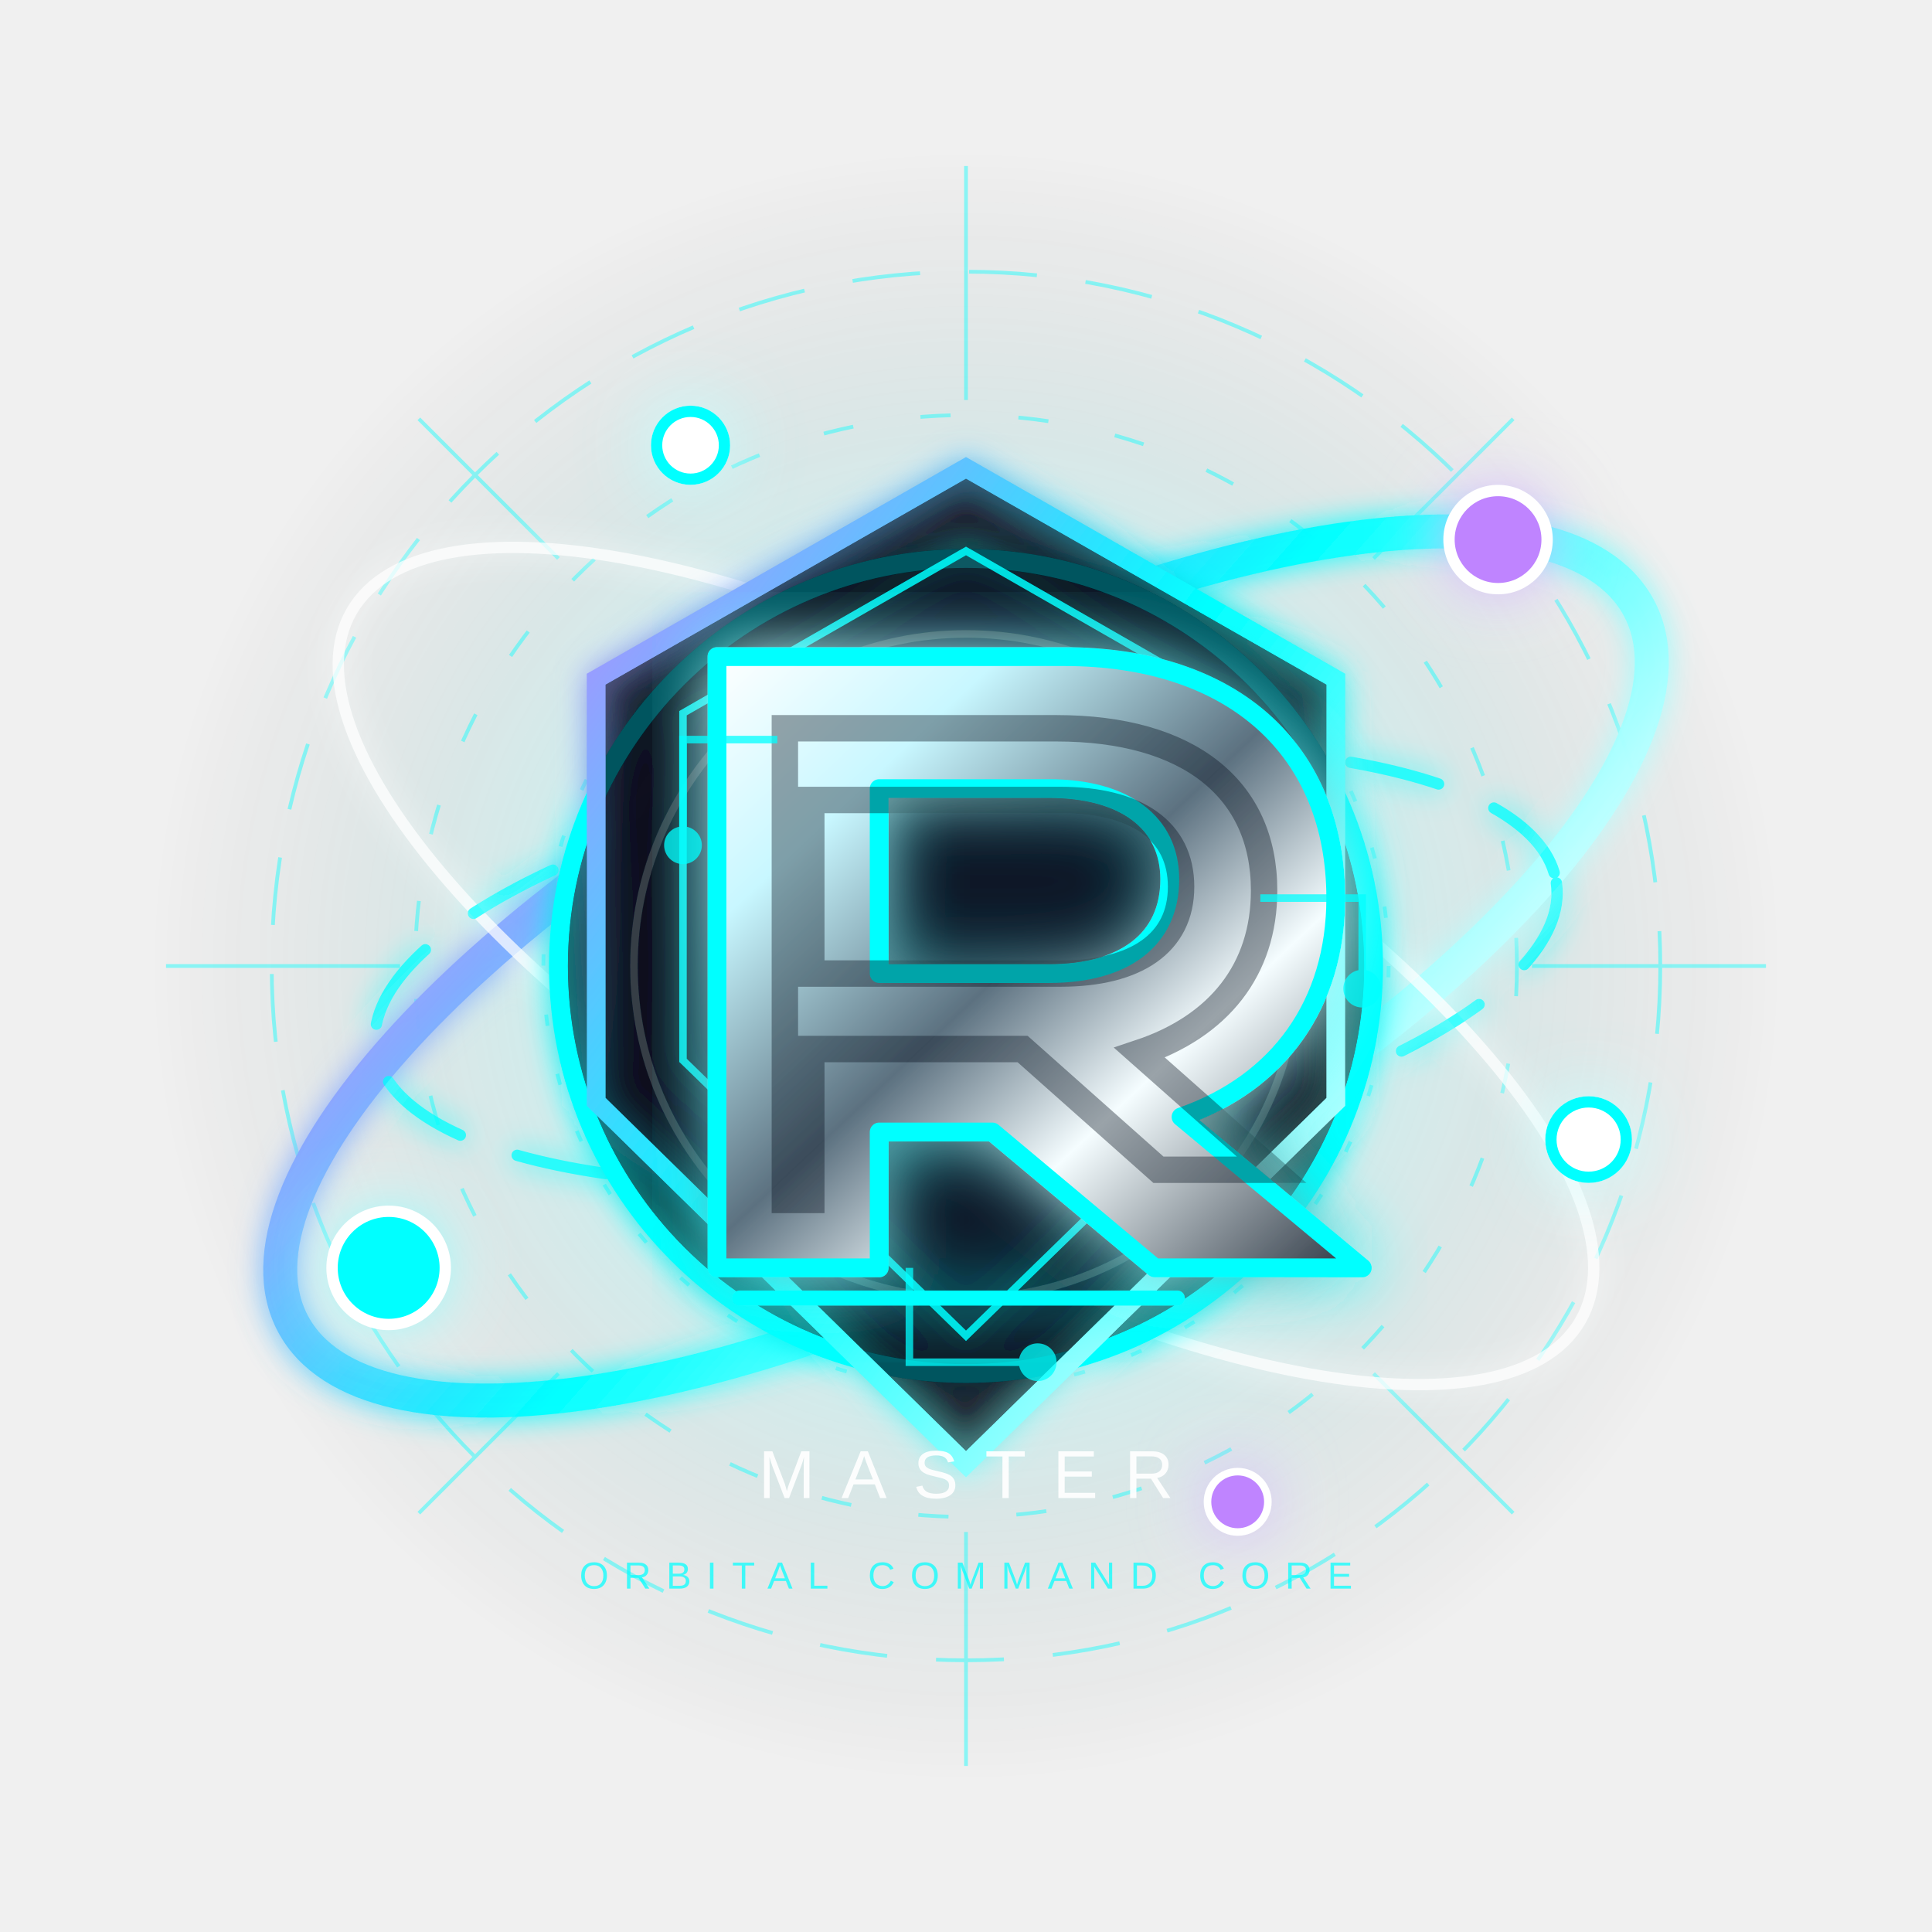
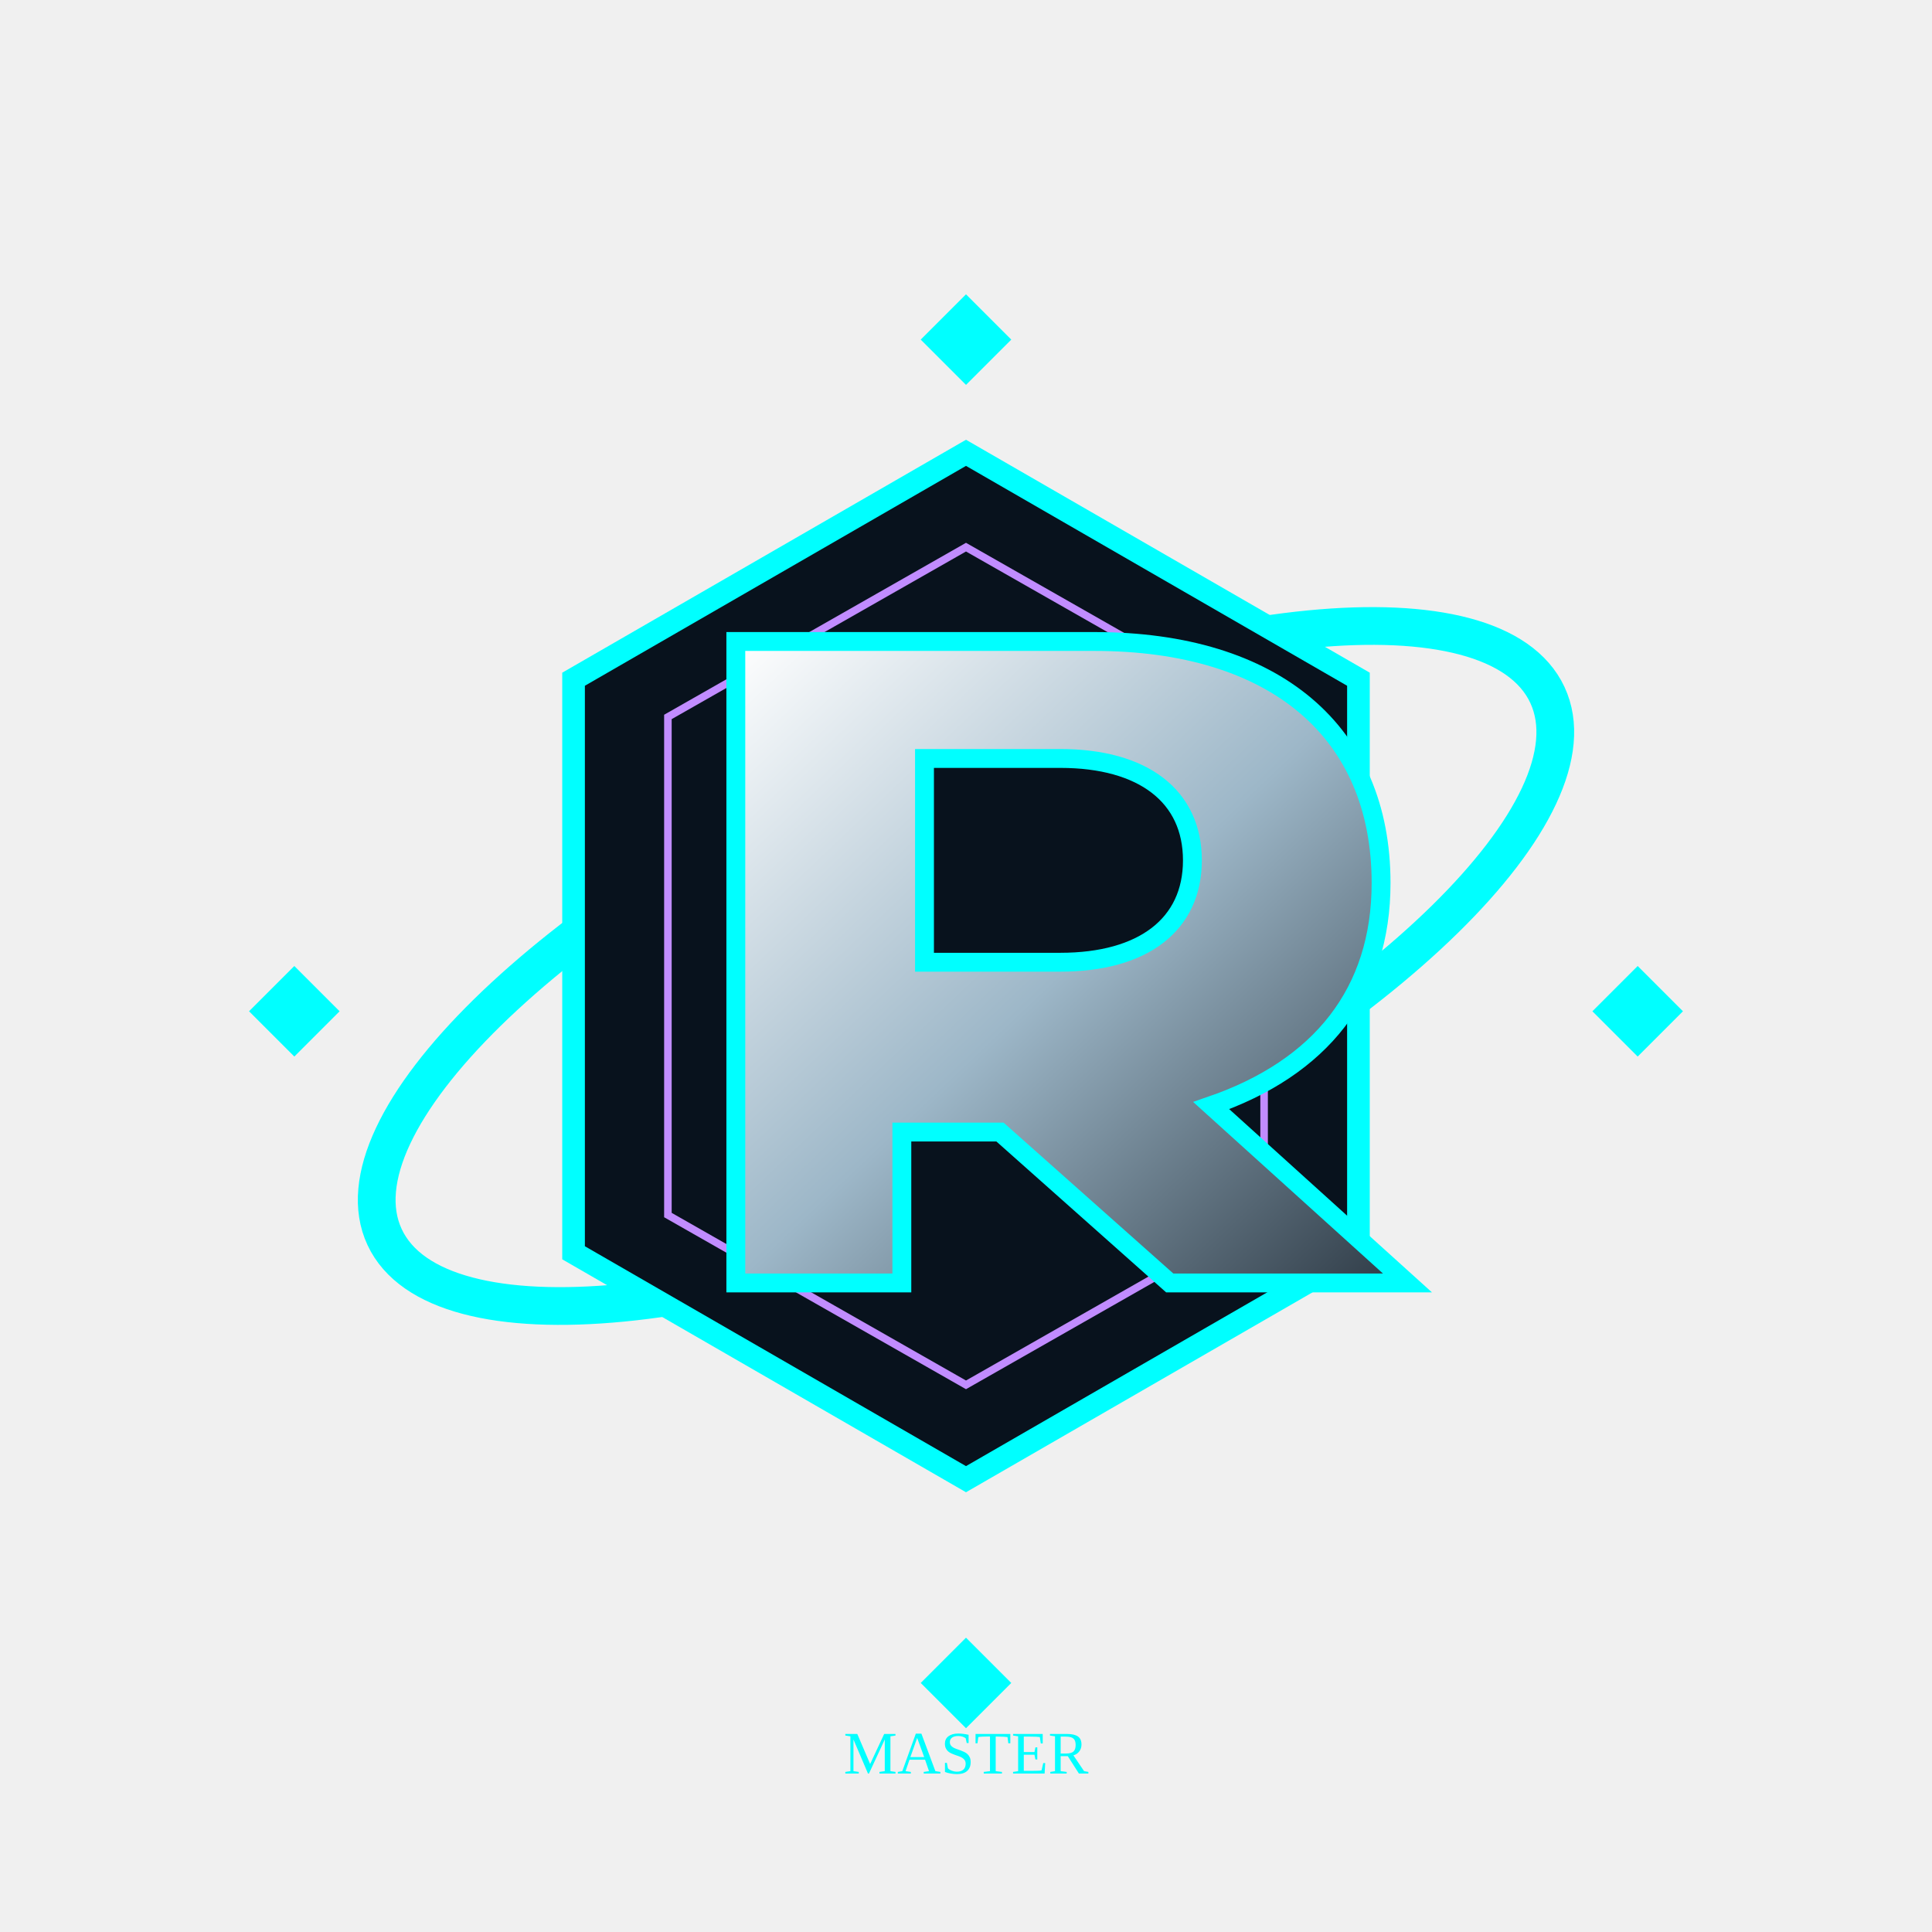
- <svg xmlns="http://www.w3.org/2000/svg" viewBox="0 0 512 512" role="img" aria-label="MASTER Orbital Command Core">
+ <svg xmlns="http://www.w3.org/2000/svg" viewBox="0 0 512 512">
  <defs>
-     <radialGradient id="coreGlow" cx="50%" cy="50%" r="50%">
-       <stop offset="0%" stop-color="#00ffff" stop-opacity=".45" />
-       <stop offset="42%" stop-color="#00ffff" stop-opacity=".16" />
-       <stop offset="100%" stop-color="#000000" stop-opacity="0" />
-     </radialGradient>
-     <linearGradient id="metal" x1="0%" y1="0%" x2="100%" y2="100%">
-       <stop offset="0%" stop-color="#ffffff" />
-       <stop offset="22%" stop-color="#c8f7ff" />
-       <stop offset="48%" stop-color="#5c7180" />
-       <stop offset="68%" stop-color="#f5fdff" />
-       <stop offset="100%" stop-color="#2a3440" />
-     </linearGradient>
-     <linearGradient id="cyanStroke" x1="0%" y1="0%" x2="100%" y2="100%">
-       <stop offset="0%" stop-color="#bf84ff" />
-       <stop offset="48%" stop-color="#00ffff" />
-       <stop offset="100%" stop-color="#ffffff" />
-     </linearGradient>
-     <filter id="glow">
-       <feGaussianBlur stdDeviation="4" result="coloredBlur" />
+     <filter id="g">
+       <feGaussianBlur stdDeviation="4" />
      <feMerge>
-         <feMergeNode in="coloredBlur" />
+         <feMergeNode />
        <feMergeNode in="SourceGraphic" />
      </feMerge>
    </filter>
-     <filter id="hardGlow">
-       <feGaussianBlur stdDeviation="9" result="blur" />
-       <feMerge>
-         <feMergeNode in="blur" />
-         <feMergeNode in="SourceGraphic" />
-       </feMerge>
-     </filter>
+     <linearGradient id="metal" x1="0" y1="0" x2="1" y2="1">
+       <stop offset="0%" stop-color="#fff" />
+       <stop offset="50%" stop-color="#9db7c8" />
+       <stop offset="100%" stop-color="#2d3944" />
+     </linearGradient>
  </defs>
-   <rect width="512" height="512" fill="none" />
-   <circle cx="256" cy="256" r="220" fill="url(#coreGlow)" />
-   <g opacity=".42" stroke="#00ffff" stroke-width="1" fill="none">
-     <circle cx="256" cy="256" r="184" stroke-dasharray="18 13" />
-     <circle cx="256" cy="256" r="146" stroke-dasharray="8 18" />
-     <circle cx="256" cy="256" r="112" stroke-dasharray="3 13" />
-     <path d="M256 44v62M256 406v62M44 256h62M406 256h62" />
-     <path d="M111 111l37 37M364 364l37 37M401 111l-37 37M148 364l-37 37" />
-   </g>
-   <g fill="none" stroke-linecap="round" filter="url(#glow)">
-     <ellipse cx="256" cy="256" rx="202" ry="74" transform="rotate(-28 256 256)" stroke="url(#cyanStroke)" stroke-width="9" opacity=".95" />
-     <ellipse cx="256" cy="256" rx="188" ry="68" transform="rotate(30 256 256)" stroke="#ffffff" stroke-width="3" opacity=".72" />
-     <ellipse cx="256" cy="256" rx="158" ry="54" transform="rotate(-8 256 256)" stroke="#00ffff" stroke-width="3" stroke-dasharray="24 16" opacity=".75" />
-   </g>
-   <g filter="url(#hardGlow)">
-     <circle cx="103" cy="336" r="15" fill="#00ffff" stroke="#ffffff" stroke-width="3" />
-     <circle cx="397" cy="143" r="13" fill="#bf84ff" stroke="#ffffff" stroke-width="3" />
-     <circle cx="421" cy="302" r="10" fill="#ffffff" stroke="#00ffff" stroke-width="3" />
-     <circle cx="183" cy="118" r="9" fill="#ffffff" stroke="#00ffff" stroke-width="3" />
-     <circle cx="328" cy="398" r="8" fill="#bf84ff" stroke="#ffffff" stroke-width="2" />
-   </g>
-   <g filter="url(#glow)">
-     <circle cx="256" cy="256" r="108" fill="#06101c" fill-opacity=".72" stroke="#00ffff" stroke-width="5" />
-     <circle cx="256" cy="256" r="88" fill="none" stroke="#ffffff" stroke-width="2" opacity=".62" />
-     <path d="M256 124l98 56v112l-98 96-98-96V180z" fill="#081220" fill-opacity=".72" stroke="url(#cyanStroke)" stroke-width="5" />
-     <path d="M256 146l75 43v92l-75 73-75-73v-92z" fill="#ffffff" fill-opacity=".035" stroke="#00ffff" stroke-width="2" opacity=".85" />
-   </g>
-   <g filter="url(#hardGlow)">
-     <path d="M190 336V174h92c45 0 72 25 72 64 0 28-15 49-41 58l48 40h-55l-43-36h-30v36z M233 258h45c20 0 32-9 32-25 0-15-12-24-32-24h-45z" fill="url(#metal)" stroke="#00ffff" stroke-width="5" stroke-linejoin="round" />
-     <path d="M208 318V193h72c35 0 55 16 55 43 0 21-12 36-33 43l35 31h-30l-36-32h-56v40z M215 258h66c20 0 32-8 32-23s-12-23-32-23h-66z" fill="none" stroke="#06101c" stroke-width="7" opacity=".38" />
-     <path d="M196 344h116" stroke="#00ffff" stroke-width="4" stroke-linecap="round" />
-   </g>
-   <g stroke="#00ffff" stroke-width="2" opacity=".75" fill="none">
-     <path d="M206 196h-25v28" />
-     <path d="M334 238h27v24" />
-     <path d="M241 336v25h34" />
-     <circle cx="181" cy="224" r="4" fill="#00ffff" />
-     <circle cx="361" cy="262" r="4" fill="#00ffff" />
-     <circle cx="275" cy="361" r="4" fill="#00ffff" />
-   </g>
-   <g font-family="Orbitron, Arial, sans-serif" text-anchor="middle">
-     <text x="256" y="397" fill="#ffffff" font-size="18" letter-spacing="7" opacity=".92">MASTER</text>
-     <text x="256" y="421" fill="#00ffff" font-size="10" letter-spacing="4" opacity=".72">ORBITAL COMMAND CORE</text>
-   </g>
+   <ellipse cx="256" cy="256" rx="170" ry="60" transform="rotate(-25 256 256)" fill="none" stroke="#00ffff" stroke-width="10" />
+   <polygon points="256,78 268,90 256,102 244,90" fill="#00ffff" />
+   <polygon points="434,256 446,268 434,280 422,268" fill="#00ffff" />
+   <polygon points="256,434 268,446 256,458 244,446" fill="#00ffff" />
+   <polygon points="78,256 90,268 78,280 66,268" fill="#00ffff" />
+   <polygon points="256,120 360,180 360,332 256,392 152,332 152,180" fill="#08121d" stroke="#00ffff" stroke-width="6" />
+   <polygon points="256,145 335,190 335,322 256,367 177,322 177,190" fill="none" stroke="#c18cff" stroke-width="2" />
+   <path d="M195 340V170h95c48 0 76 24 76 64 0 29-16 49-45 59l52 47h-63l-45-40h-26v40z M245 255h36c22 0 35-10 35-27s-13-27-35-27h-36z" fill="url(#metal)" stroke="#00ffff" stroke-width="5" />
+   <text x="256" y="470" text-anchor="middle" fill="#00ffff" font-size="16">MASTER</text>
</svg>
